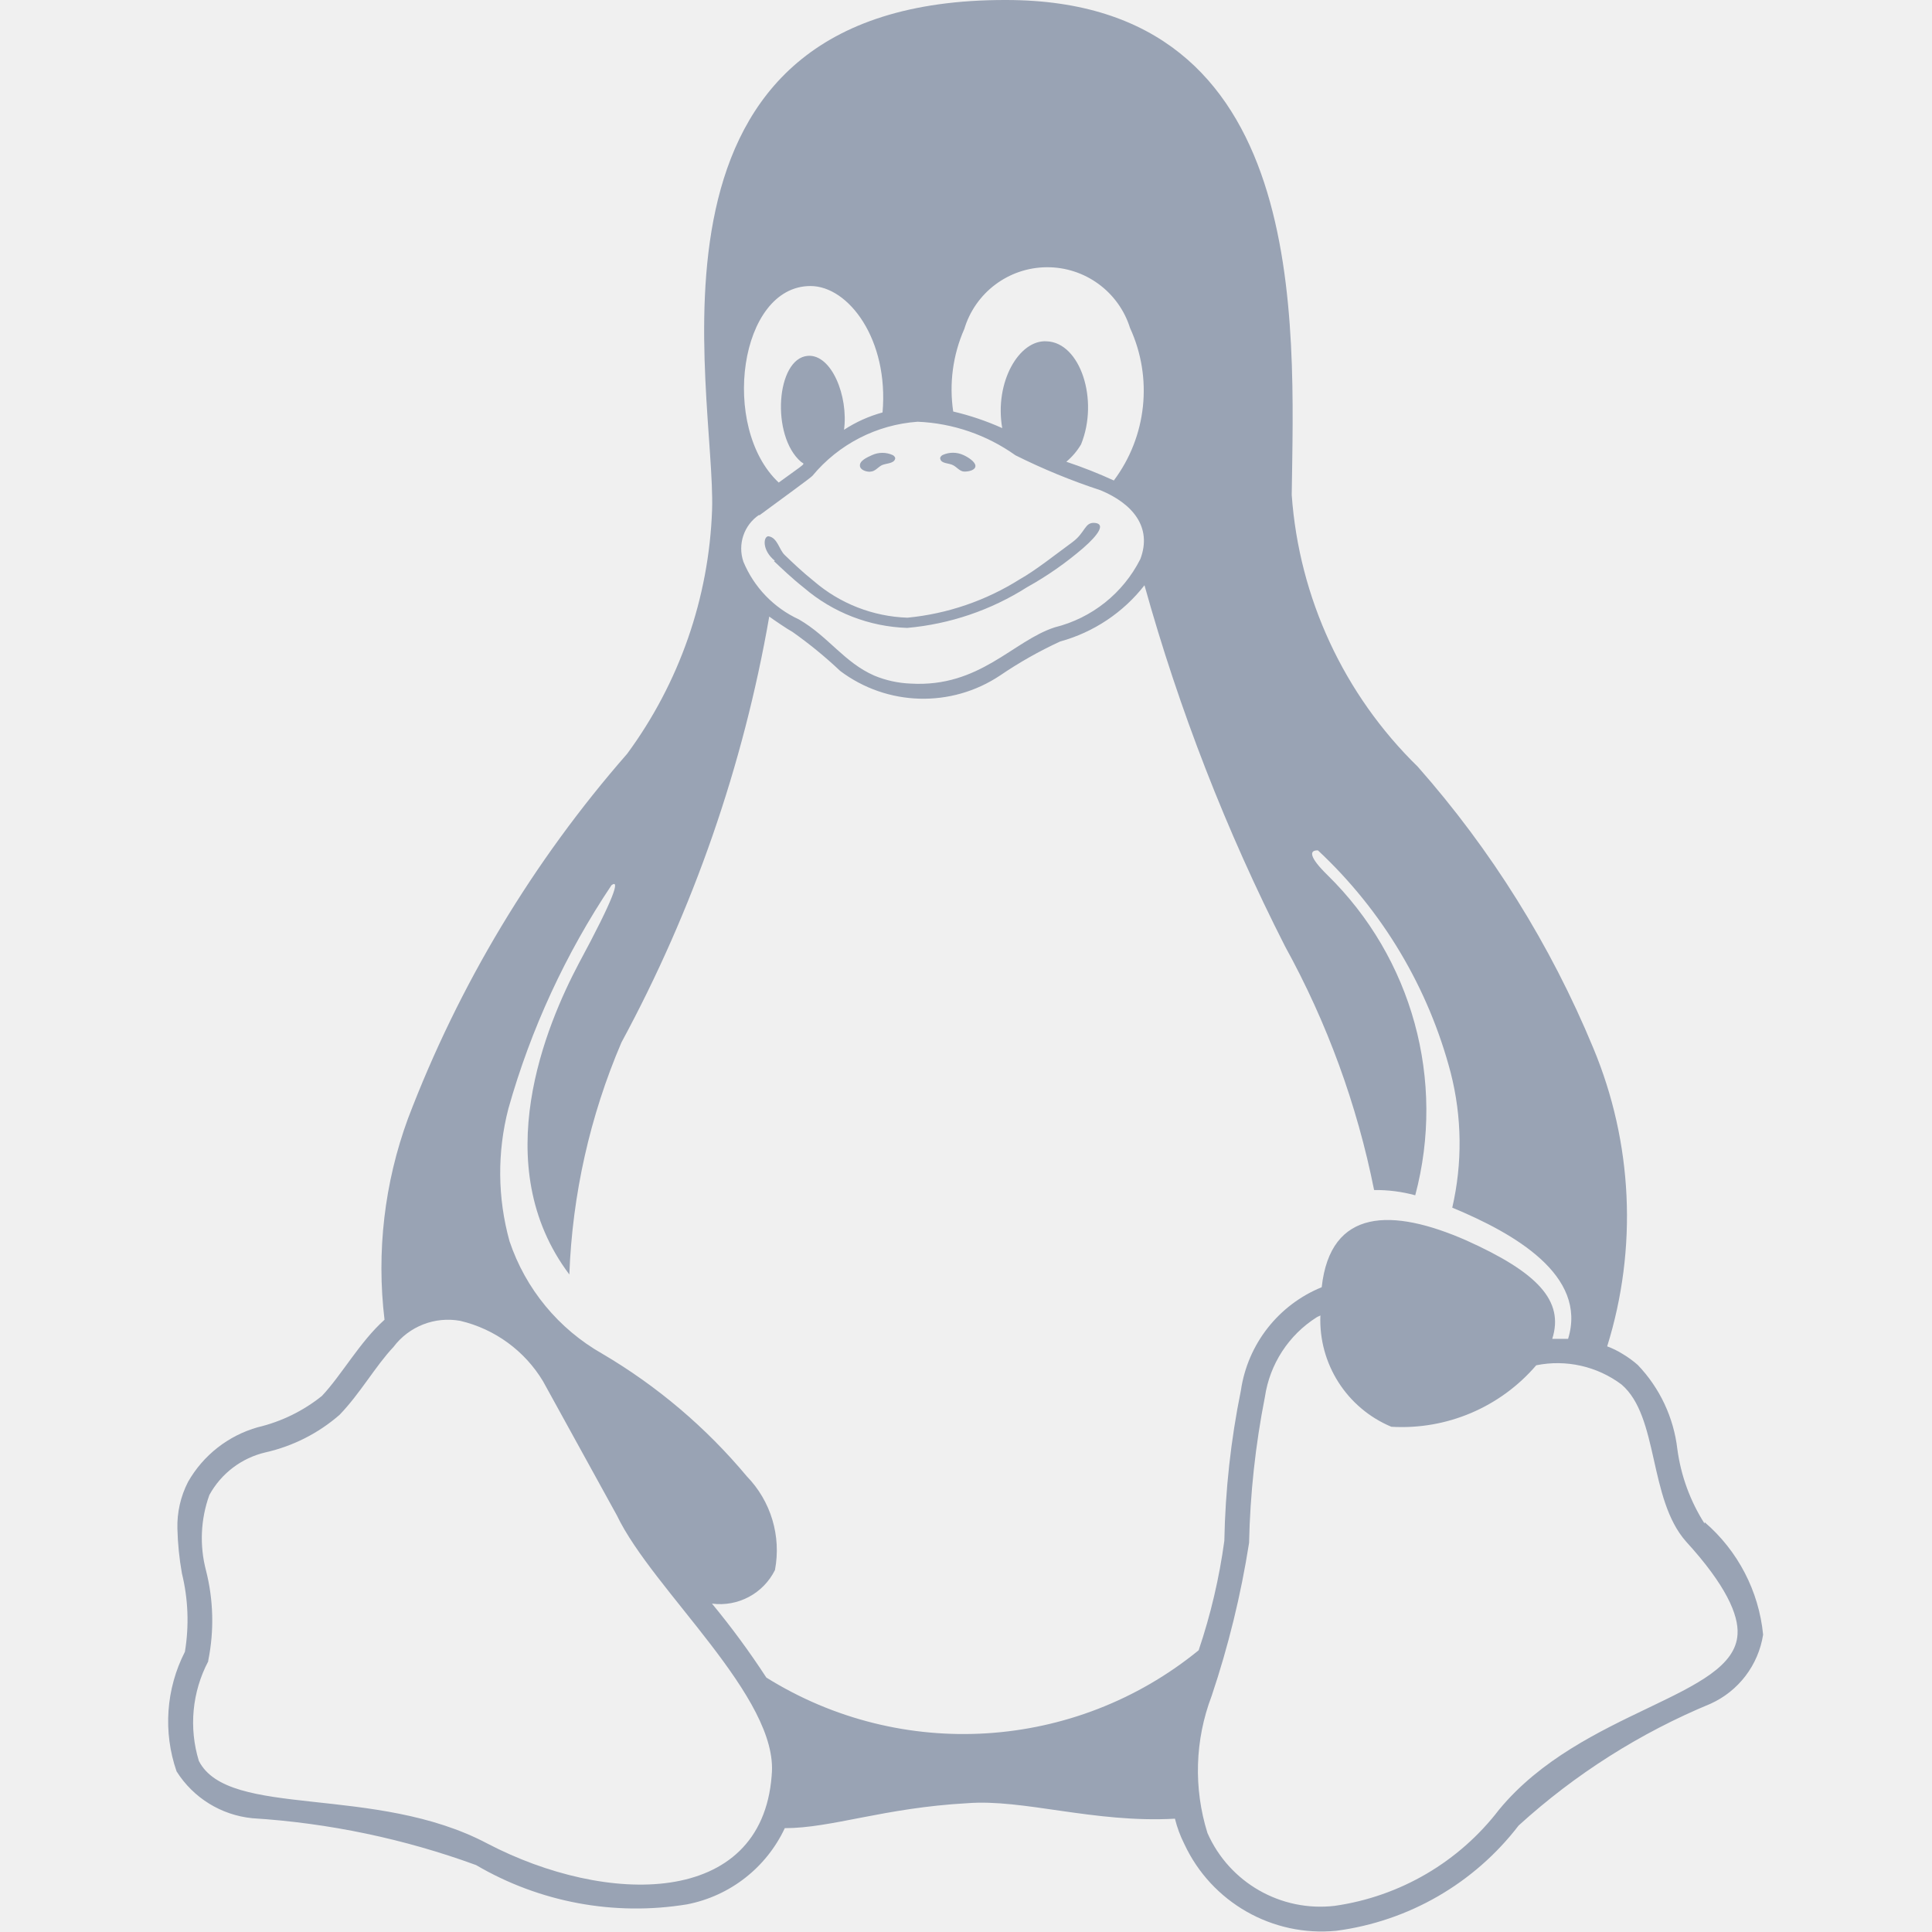
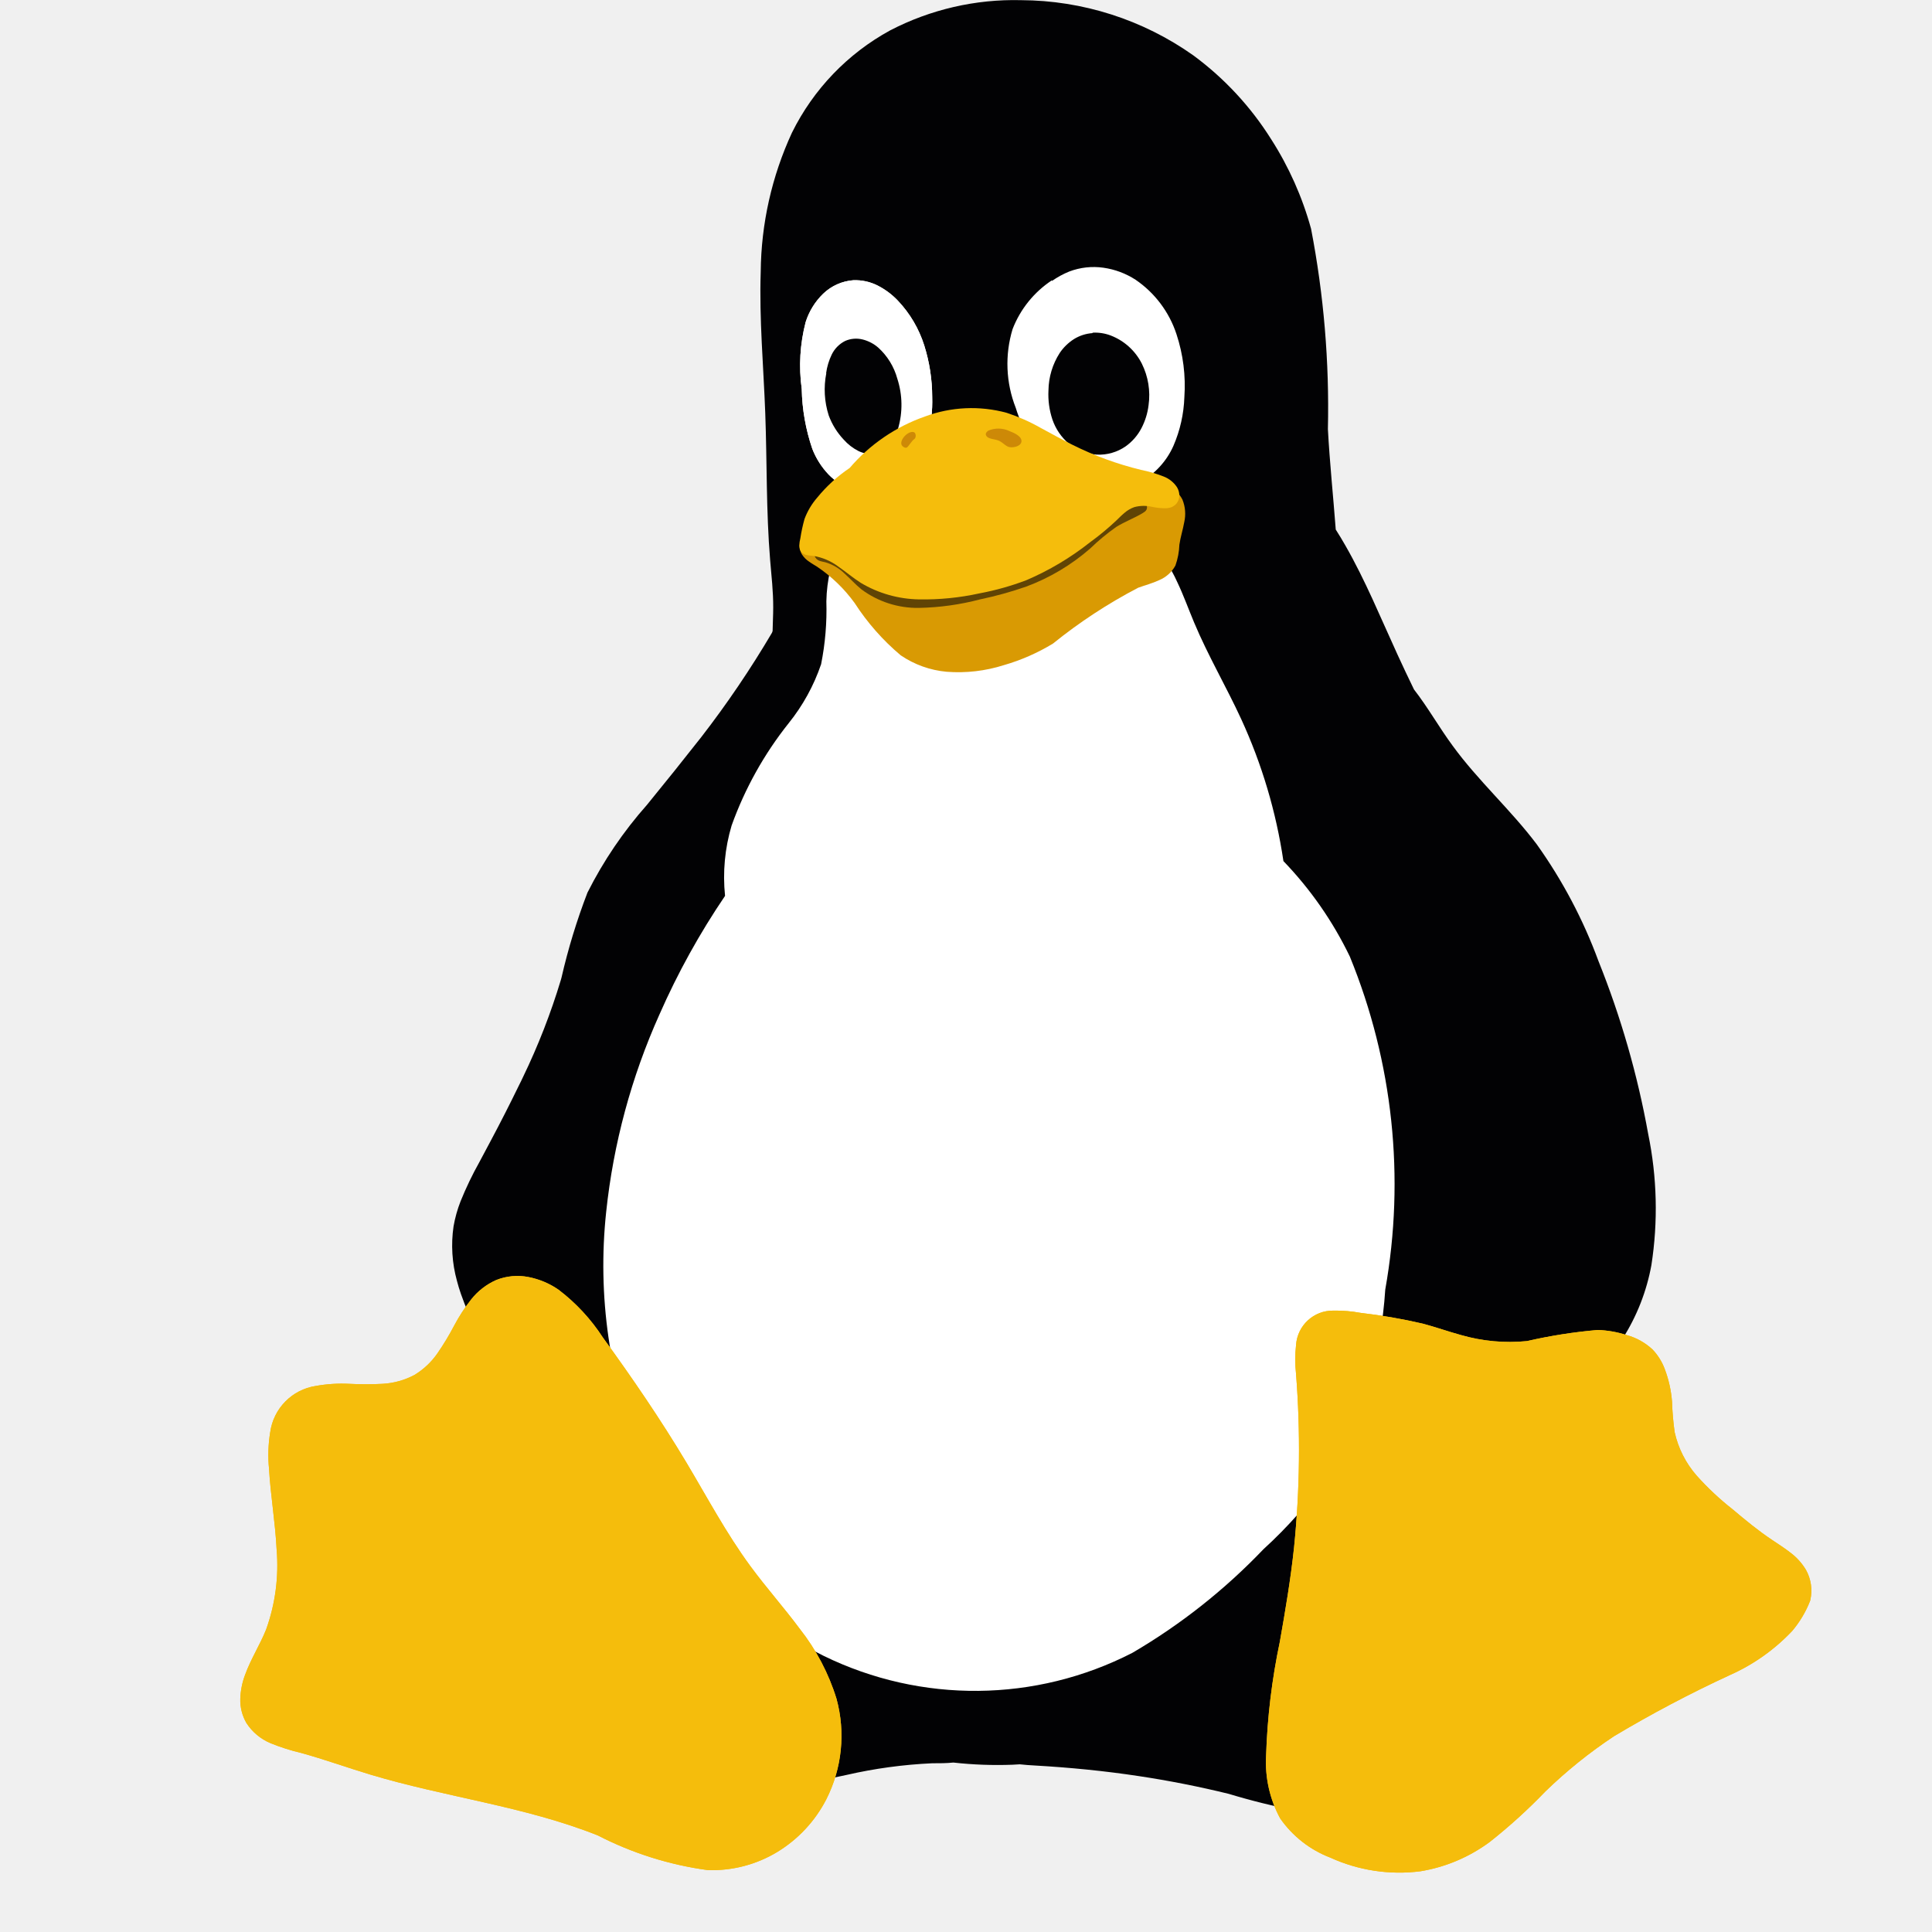
- <svg xmlns="http://www.w3.org/2000/svg" t="1695912759679" class="icon" viewBox="0 0 1024 1024" version="1.1" p-id="15938" width="48" height="48">
-   <path d="M505.17 246.575c1.987 0.993 3.576 3.378 6.01 3.378s5.812-0.795 5.812-2.98-3.775-4.62-6.408-5.812a13.213 13.213 0 0 0-10.978 0c-0.795 0.397-1.59 1.391-1.192 2.186 0.546 2.434 4.57 2.037 6.755 3.229z m-43.811 3.378c2.384 0 4.023-2.384 6.01-3.378s6.209-0.795 7.004-3.179c0.397-0.795-0.397-1.788-1.192-2.186a13.213 13.213 0 0 0-10.978 0c-2.583 1.192-6.805 2.98-6.408 5.812 0.199 2.136 3.576 3.179 5.613 2.98z m442.086 557.574a97.458 97.458 0 0 1-14.405-39.39 77.489 77.489 0 0 0-21.011-44.705 54.044 54.044 0 0 0-7.997-5.812 44.358 44.358 0 0 0-8.196-4.023 231.573 231.573 0 0 0-7.401-158.207 533.582 533.582 0 0 0-92.987-149.018 223.526 223.526 0 0 1-66.81-144.05C685.879 170.775 694.969 0 533.185 0 328.236-0.397 379.598 206.787 377.412 270.368a231.921 231.921 0 0 1-45.003 129.149 638.64 638.64 0 0 0-116.184 193.375 229.885 229.885 0 0 0-12.418 106.597c-13.014 11.623-22.8 29.406-33.181 40.384a85.884 85.884 0 0 1-33.976 16.591 61.892 61.892 0 0 0-37.006 29.009 51.212 51.212 0 0 0-5.613 24.836 157.313 157.313 0 0 0 2.384 23.594 103.567 103.567 0 0 1 1.59 41.576 80.966 80.966 0 0 0-4.421 63.382 53.696 53.696 0 0 0 40.185 24.836 422.515 422.515 0 0 1 118.568 24.836 167.545 167.545 0 0 0 111.813 20.813 72.472 72.472 0 0 0 51.808-40.384c24.836 0 52.603-10.779 96.613-13.213 29.804-2.384 67.207 10.58 110.174 8.196a63.482 63.482 0 0 0 4.967 13.412 80.221 80.221 0 0 0 80.569 45.997 145.739 145.739 0 0 0 96.613-55.782 350.191 350.191 0 0 1 101.779-64.574 48.381 48.381 0 0 0 27.817-36.609 90.305 90.305 0 0 0-30.996-59.607z m-392.413-632.928a45.947 45.947 0 0 1 87.92-0.745 79.476 79.476 0 0 1-8.593 80.817 247.32 247.32 0 0 0-25.184-9.935 35.764 35.764 0 0 0 7.799-9.189c9.587-23.594-0.397-53.994-18.18-54.64-14.604-0.993-27.817 21.608-23.594 45.997a142.461 142.461 0 0 0-25.979-8.792 79.476 79.476 0 0 1 5.812-43.612z m-81.463-22.998c20.217 0 41.576 28.413 38.198 67.008a71.926 71.926 0 0 0-20.415 9.189c2.384-17.783-6.606-40.185-19.223-39.192-16.789 1.391-19.621 42.42-3.576 56.18 1.987 1.59 3.775-0.397-11.822 10.978-31.145-29.158-20.962-104.163 16.839-104.163zM402.397 273.199c12.418-9.189 27.221-19.869 28.214-21.011A79.774 79.774 0 0 1 486.394 223.527a96.216 96.216 0 0 1 51.808 17.783 334.992 334.992 0 0 0 45.202 18.578c16.789 7.004 27.419 19.422 21.011 36.41a69.542 69.542 0 0 1-45.401 36.211c-22.204 7.203-39.738 31.989-76.396 29.804a55.683 55.683 0 0 1-19.223-4.222c-15.995-7.004-24.389-20.813-39.986-29.804a58.216 58.216 0 0 1-29.406-30.598 21.558 21.558 0 0 1 8.395-24.836z m6.606 667.947c-5.414 70.187-87.771 68.796-150.607 36.013-59.607-31.592-137.196-13.014-152.991-43.811a69.542 69.542 0 0 1 4.967-52.802v-0.397a107.442 107.442 0 0 0-1.192-47.785 67.306 67.306 0 0 1 1.788-39.986 45.748 45.748 0 0 1 29.804-22.601 89.907 89.907 0 0 0 39.192-19.869c10.978-11.375 18.975-25.78 28.611-36.013a36.162 36.162 0 0 1 35.417-13.809 69.939 69.939 0 0 1 43.811 31.989l39.192 71.181c18.975 39.688 86.182 96.663 82.009 137.692zM406.172 889.139a429.22 429.22 0 0 0-28.81-39.192 32.536 32.536 0 0 0 33.38-17.783 56.18 56.18 0 0 0-14.902-49.673 293.962 293.962 0 0 0-76.595-64.972 108.087 108.087 0 0 1-49.176-59.607 135.407 135.407 0 0 1-0.596-70.386 415.908 415.908 0 0 1 54.64-118.37c4.62-3.378 1.59 6.408-17.385 41.576-16.988 32.188-48.778 106.597-4.967 164.764a345.373 345.373 0 0 1 27.618-122.989 741.661 741.661 0 0 0 78.334-225.712c2.186 1.59 9.189 6.408 12.418 8.196a232.468 232.468 0 0 1 25.184 20.614 73.267 73.267 0 0 0 84.791 2.384 220.596 220.596 0 0 1 31.79-17.981 85.437 85.437 0 0 0 44.705-29.804 1033.189 1033.189 0 0 0 74.509 191.388 450.033 450.033 0 0 1 47.189 129.149 79.476 79.476 0 0 1 21.806 2.782 174.599 174.599 0 0 0-46.593-169.781c-9.388-9.189-9.935-13.213-4.967-13.014a246.773 246.773 0 0 1 70.386 117.972 151.104 151.104 0 0 1 0.795 71.379c32.784 13.61 71.777 35.814 61.395 69.542h-8.395c6.408-20.217-7.799-35.218-45.599-52.206-39.192-17.187-71.976-17.187-76.595 24.836a69.989 69.989 0 0 0-42.818 54.64 441.49 441.49 0 0 0-8.792 79.774 312.937 312.937 0 0 1-13.61 58.018 197.25 197.25 0 0 1-229.139 14.455z m514.757-22.998c-1.788 33.579-82.407 39.738-126.367 92.987a133.52 133.52 0 0 1-87.175 51.014 65.419 65.419 0 0 1-67.406-38.596 110.919 110.919 0 0 1 2.186-72.572 495.633 495.633 0 0 0 19.869-81.215 450.033 450.033 0 0 1 8.395-77.39 60.451 60.451 0 0 1 27.419-42.172c0.596-0.397 1.391-0.596 1.987-0.993a61.296 61.296 0 0 0 37.602 59.011 93.782 93.782 0 0 0 76.794-32.585 56.627 56.627 0 0 1 45.202 10.183c19.869 16.988 14.206 60.601 34.175 83.202 21.161 23.147 27.966 38.943 27.32 49.126zM410.196 297.39c4.023 3.775 9.388 8.991 15.995 14.206a88.467 88.467 0 0 0 54.64 21.21 141.765 141.765 0 0 0 63.581-21.608 177.828 177.828 0 0 0 29.804-20.813c7.799-6.805 11.822-12.617 6.209-13.213s-4.967 4.967-12.021 10.183c-8.792 6.408-19.422 14.902-27.817 19.621a136.252 136.252 0 0 1-59.607 20.415 80.171 80.171 0 0 1-49.673-19.422c-6.209-4.967-11.375-9.935-15.398-13.809-2.98-2.782-3.775-9.189-8.593-9.935-2.782 0-3.576 7.401 3.378 13.014z" fill="#99A3B4" p-id="15939" />
+ <svg xmlns="http://www.w3.org/2000/svg" t="1695913258111" class="icon" viewBox="0 0 1024 1024" version="1.1" p-id="2493" width="48" height="48">
+   <path d="M557.597 148.521a54.603 54.603 0 0 0-20.9 25.886 63.578 63.578 0 0 0 1.67 41.757 69.25 69.25 0 0 0 24.667 35.198 45.12 45.12 0 0 0 20.162 7.808 36.75 36.75 0 0 0 21.18-3.681 40.876 40.876 0 0 0 17.571-19.2 70.837 70.837 0 0 0 5.791-25.793 87.129 87.129 0 0 0-4.188-33.401 56.092 56.092 0 0 0-21.636-28.8 42.254 42.254 0 0 0-17.085-6.399 36.448 36.448 0 0 0-18.109 2.017 45.305 45.305 0 0 0-9.185 5.023" fill="#FFFFFF" p-id="2494" />
+   <path d="M873.57 600.998a468.41 468.41 0 0 0-26.336-91.578 262.727 262.727 0 0 0-32.7-61.883c-13.762-18.303-31.103-33.724-44.578-52.252-7.102-9.6-13.117-20.352-20.51-29.854a846.445 846.445 0 0 1-8.801-18.62c-8.888-19.358-16.962-39.198-27.52-57.598a185.116 185.116 0 0 0-5.15-8.54c-1.341-17.725-3.2-35.424-4.162-53.18a500.337 500.337 0 0 0-8.924-106.235 172.941 172.941 0 0 0-21.119-47.42 162.686 162.686 0 0 0-41.276-44.48A159.313 159.313 0 0 0 541.106 0.083a142.96 142.96 0 0 0-69.276 16 124.749 124.749 0 0 0-52.058 54.203 179.51 179.51 0 0 0-16.573 73.786c-0.834 24.959 1.475 49.918 2.402 74.908 0.962 25.947 0.445 51.996 2.59 77.882 0.702 8.35 1.664 16.67 1.628 25.056 0 4.162-0.256 8.381-0.322 12.544l-0.323 0.896a531.895 531.895 0 0 1-37.436 55.257 2415.978 2415.978 0 0 1-28.799 35.936 217.263 217.263 0 0 0-31.578 46.56 332.52 332.52 0 0 0-13.757 45.049l-0.354 1.28a350.055 350.055 0 0 1-19.936 51.197c-0.737 1.542-1.505 3.2-2.243 4.608a905.486 905.486 0 0 1-14.975 29.403l-5.985 11.233a182.275 182.275 0 0 0-10.014 20.858 69.028 69.028 0 0 0-3.712 13.28 70.197 70.197 0 0 0 1.792 28.8c0.61 2.365 1.31 4.669 2.114 6.973a151.08 151.08 0 0 0 8.704 20.095c1.536 2.975 3.2 5.918 4.766 8.832l1.44 2.109a293.4 293.4 0 0 0 4.924 8.227l0.195 0.323a237.07 237.07 0 0 0 6.016 9.052l0.291 0.42a645.015 645.015 0 0 0 6.4 8.729 231.507 231.507 0 0 0 43.964 87.579c-3.2 5.601-6.113 11.264-9.344 16.793a254.116 254.116 0 0 0-27.77 52.544 63.168 63.168 0 0 0-2.114 29.44 42.238 42.238 0 0 0 14.525 25.306 44.005 44.005 0 0 0 17.566 8.125 78.313 78.313 0 0 0 19.389 1.7 315.645 315.645 0 0 0 72.537-14.305 808.215 808.215 0 0 1 42.776-9.983 254.914 254.914 0 0 1 45.468-6.205c3.774 0 7.552 0 11.295-0.384a211.23 211.23 0 0 0 31.323 1.152l3.84-0.22c2.718 0.322 5.442 0.48 8.16 0.64 18.37 1.049 36.735 2.846 54.91 5.6a534.09 534.09 0 0 1 47.65 9.406 363.904 363.904 0 0 0 74.55 14.304 80.975 80.975 0 0 0 19.91-1.572 44.194 44.194 0 0 0 18.037-8.253 42.295 42.295 0 0 0 14.56-25.343 62.973 62.973 0 0 0-2.17-29.5 244.552 244.552 0 0 0-28.287-52.375c-4.03-6.79-7.777-13.732-11.775-20.48a363.131 363.131 0 0 0 45.085-62.614 61.463 61.463 0 0 0 22.783-2.883 95.515 95.515 0 0 0 47.993-35.997 54.853 54.853 0 0 0 8.032-16.42 108.765 108.765 0 0 0 15.355-39.1 195.581 195.581 0 0 0-1.705-69.536z" fill="#020204" p-id="2495" />
+   <path d="M447.204 287.006a39.683 39.683 0 0 0-7.137 15.068 79.874 79.874 0 0 0-2.079 16.64 147.173 147.173 0 0 1-2.785 33.34 102.565 102.565 0 0 1-17.248 31.327 190.077 190.077 0 0 0-30.176 54.137 96.047 96.047 0 0 0-3.487 37.313 394.859 394.859 0 0 0-34.748 62.81 343.359 343.359 0 0 0-28.256 104.694 267.263 267.263 0 0 0 18.815 130.616 214.007 214.007 0 0 0 55.74 77.657 190.733 190.733 0 0 0 40.732 27.038 182.582 182.582 0 0 0 163.603-1.603 318.082 318.082 0 0 0 69.435-54.879 241.854 241.854 0 0 0 35.198-40 224.452 224.452 0 0 0 29.403-97.656 318.558 318.558 0 0 0-18.78-176.525 194.844 194.844 0 0 0-35.198-50.589 277.221 277.221 0 0 0-22.399-75.322c-7.935-17.213-17.602-33.627-24.959-51.198-3.01-7.167-5.632-14.525-8.99-21.534a64.576 64.576 0 0 0-13.122-19.199 54.065 54.065 0 0 0-20.51-11.903 89.279 89.279 0 0 0-23.49-4.035c-15.999-0.798-31.998 1.28-47.803 0.64-12.8-0.512-25.307-2.718-37.979-1.981a58.545 58.545 0 0 0-18.559 3.901 37.39 37.39 0 0 0-15.262 11.038m5.16-138.28a25.87 25.87 0 0 0-15.999 7.137 36.1 36.1 0 0 0-9.307 15.042 91.06 91.06 0 0 0-2.079 35.454 104.579 104.579 0 0 0 5.601 31.743 41.44 41.44 0 0 0 8.606 13.568 29.623 29.623 0 0 0 13.757 8.125 27.826 27.826 0 0 0 14.976-0.543 32.47 32.47 0 0 0 12.8-7.808 43.134 43.134 0 0 0 10.879-19.004 75.358 75.358 0 0 0 2.529-21.918 91.388 91.388 0 0 0-4.224-27.263 61.386 61.386 0 0 0-13.951-23.679 39.51 39.51 0 0 0-10.685-8.002 26.331 26.331 0 0 0-12.959-2.847m105.33-0.005a54.603 54.603 0 0 0-20.9 25.886 63.578 63.578 0 0 0 1.67 41.757 69.25 69.25 0 0 0 24.667 35.198 45.12 45.12 0 0 0 20.162 7.808 36.75 36.75 0 0 0 21.18-3.681 40.876 40.876 0 0 0 17.571-19.2 70.837 70.837 0 0 0 5.791-25.793 87.129 87.129 0 0 0-4.188-33.401 56.092 56.092 0 0 0-21.636-28.8 42.254 42.254 0 0 0-17.085-6.399 36.448 36.448 0 0 0-18.109 2.017 45.305 45.305 0 0 0-9.185 5.023" fill="#FFFFFF" p-id="2496" />
+   <path d="M579.039 176.552a21.513 21.513 0 0 0-9.861 3.2 25.927 25.927 0 0 0-7.485 7.295 37.656 37.656 0 0 0-5.985 19.84 41.895 41.895 0 0 0 2.109 15.518 29.336 29.336 0 0 0 8.74 12.8 25.24 25.24 0 0 0 14.78 5.759 24.76 24.76 0 0 0 15.232-4.352 27.314 27.314 0 0 0 8.386-9.6 35.674 35.674 0 0 0 3.809-12.226 37.712 37.712 0 0 0-3.584-22.076 30.908 30.908 0 0 0-16.45-14.878 23.254 23.254 0 0 0-9.6-1.505" fill="#020204" p-id="2497" />
+   <path d="M452.324 148.521a25.87 25.87 0 0 0-16 7.137 36.1 36.1 0 0 0-9.307 15.042 91.06 91.06 0 0 0-2.079 35.454 104.579 104.579 0 0 0 5.601 31.743 41.44 41.44 0 0 0 8.606 13.568 29.623 29.623 0 0 0 13.757 8.125 27.826 27.826 0 0 0 14.976-0.543 32.47 32.47 0 0 0 12.8-7.808 43.134 43.134 0 0 0 10.879-19.004 75.358 75.358 0 0 0 2.529-21.918 91.388 91.388 0 0 0-4.224-27.263 61.386 61.386 0 0 0-13.951-23.679 39.51 39.51 0 0 0-10.685-8.002 26.331 26.331 0 0 0-12.959-2.847" fill="#FFFFFF" p-id="2498" />
+   <path d="M437.958 197.794a44.926 44.926 0 0 0 1.28 22.399 37.618 37.618 0 0 0 7.935 12.8 26.235 26.235 0 0 0 7.746 6.015 14.387 14.387 0 0 0 9.6 1.214 14.156 14.156 0 0 0 7.424-4.992 24.44 24.44 0 0 0 4.065-8.095 44.998 44.998 0 0 0-0.42-26.459 34.472 34.472 0 0 0-10.112-16.444 20.018 20.018 0 0 0-8.191-4.286 14.284 14.284 0 0 0-9.282 0.738 15.75 15.75 0 0 0-7.168 7.234 32.94 32.94 0 0 0-2.975 9.886" fill="#020204" p-id="2499" />
+   <path d="M423.975 291.066a9.109 9.109 0 0 0 1.086 2.816 12.764 12.764 0 0 0 3.742 3.773c1.408 1.024 2.914 1.854 4.383 2.786a79.234 79.234 0 0 1 19.808 19.199 124.35 124.35 0 0 0 24.38 27.677 51.403 51.403 0 0 0 24.381 8.735 79.782 79.782 0 0 0 30.335-3.523 107.167 107.167 0 0 0 26.014-11.422 271.81 271.81 0 0 1 45.146-29.597c3.712-1.342 7.552-2.335 11.105-3.999a17.484 17.484 0 0 0 8.637-7.741 37.2 37.2 0 0 0 2.114-11.105c0.574-3.999 1.854-7.9 2.56-11.868a19.977 19.977 0 0 0-0.926-11.939 15.431 15.431 0 0 0-7.01-6.973 23.981 23.981 0 0 0-9.599-2.401 143.098 143.098 0 0 0-19.998 1.986c-8.857 0.799-17.76-0.322-26.654 0-11.033 0.323-21.948 2.816-32.986 3.2-12.605 0.61-25.18-1.346-37.79-1.858a78.03 78.03 0 0 0-16.352 0.768 37.774 37.774 0 0 0-15.165 5.857 145.356 145.356 0 0 0-11.903 10.623 30.299 30.299 0 0 1-6.559 4.51 16.947 16.947 0 0 1-7.71 1.823 12.492 12.492 0 0 0-4.096 0 5.54 5.54 0 0 0-2.14 1.342 12.441 12.441 0 0 0-1.603 2.017 35.158 35.158 0 0 0-2.913 5.217" fill="#D99A03" p-id="2500" />
+   <path d="M451.75 263.168a194.885 194.885 0 0 0-13.024 8.576 16.035 16.035 0 0 0-5.601 5.663 13.306 13.306 0 0 0-1.024 5.565c0.107 1.9 0.107 3.799 0 5.693-0.16 1.28-0.512 2.56-0.579 3.87a6.4 6.4 0 0 0 0.195 1.92 4.045 4.045 0 0 0 0.926 1.695 4.9 4.9 0 0 0 2.176 1.25c0.799 0.255 1.628 0.383 2.463 0.573a24.232 24.232 0 0 1 10.337 6.016c3.01 2.687 5.698 5.729 8.831 8.289a49.667 49.667 0 0 0 30.622 9.922 138.065 138.065 0 0 0 32.382-4.51A195.847 195.847 0 0 0 544 310.874a109.4 109.4 0 0 0 33.79-20.126 115.86 115.86 0 0 1 13.788-11.422c4.48-2.816 9.6-4.675 14.049-7.363 0.41-0.235 0.809-0.501 1.177-0.798s0.681-0.666 0.901-1.086a3.195 3.195 0 0 0 0-2.401 6.45 6.45 0 0 0-0.993-2.017 14.51 14.51 0 0 0-1.884-1.92 30.156 30.156 0 0 0-17.469-6.052c-6.4-0.481-12.58 0-18.754-1.182a122.593 122.593 0 0 1-16.956-4.926 123.628 123.628 0 0 0-18.022-4.382 119.035 119.035 0 0 0-43.354 1.06 126.674 126.674 0 0 0-38.399 14.975" fill="#604405" p-id="2501" />
+   <path d="M450.342 248.034a79.49 79.49 0 0 0-17.15 15.646 37.026 37.026 0 0 0-6.785 11.392 86.171 86.171 0 0 0-2.206 10.24 19.046 19.046 0 0 0-0.574 3.87c0 0.65 0.098 1.295 0.287 1.92a4.362 4.362 0 0 0 0.993 1.695 5.424 5.424 0 0 0 2.883 1.438c1.054 0.226 2.14 0.256 3.2 0.384a30.156 30.156 0 0 1 13.372 5.694c4.035 2.785 7.742 5.985 11.873 8.606a62.031 62.031 0 0 0 30.811 8.765 137.717 137.717 0 0 0 32.158-3.2 144.716 144.716 0 0 0 24.8-6.973 148.832 148.832 0 0 0 33.79-20.126 141.393 141.393 0 0 0 13.788-11.422c1.47-1.408 2.882-2.883 4.45-4.163a16.05 16.05 0 0 1 5.247-3.04 19.455 19.455 0 0 1 9.18-0.16c2.268 0.502 4.587 0.769 6.911 0.8a10.25 10.25 0 0 0 3.426-0.543 6.963 6.963 0 0 0 2.815-2.018 6.721 6.721 0 0 0 1.47-4.254 8.632 8.632 0 0 0-1.244-4.352 14.888 14.888 0 0 0-7.04-5.662 69.373 69.373 0 0 0-12.032-3.523 172.69 172.69 0 0 1-36.191-13.22c-5.724-2.846-11.29-5.98-16.957-9.02a99.923 99.923 0 0 0-18.017-8.003 70.812 70.812 0 0 0-43.36 1.951 92.832 92.832 0 0 0-39.964 27.355" fill="#F5BD0C" p-id="2502" />
+   <path d="M522.531 230.463c0.763 2.494 4.767 2.079 7.07 3.2 2.3 1.121 3.651 3.2 5.92 3.395s5.57-0.768 5.856-2.914c0.384-2.846-3.773-4.674-6.4-5.693a13.67 13.67 0 0 0-11.104-0.225c-0.773 0.445-1.603 1.408-1.342 2.237z m-38.178-1.408c-2.974-0.962-7.869 4.255-6.4 6.943 0.45 0.737 1.792 1.664 2.688 1.182 0.896-0.48 2.494-3.455 3.968-4.48 1.121-0.732 0.896-3.291-0.256-3.645z" fill="#CD8907" p-id="2503" />
+   <path d="M959.388 848.499a56.712 56.712 0 0 1-9.405 15.84 102.6 102.6 0 0 1-33.059 23.449 655.292 655.292 0 0 0-61.53 32.48 252.984 252.984 0 0 0-36.289 29.213 290.584 290.584 0 0 1-29.5 26.782 84.86 84.86 0 0 1-36.734 15.549 88.06 88.06 0 0 1-47.773-7.23 57.331 57.331 0 0 1-26.587-20.801 62.492 62.492 0 0 1-7.454-33.15 345.162 345.162 0 0 1 7.265-60.383c2.938-16.604 5.76-33.243 7.551-50.041a515.256 515.256 0 0 0 1.06-91.926 69.68 69.68 0 0 1 0-15.39 19.552 19.552 0 0 1 19.9-18.242 71.575 71.575 0 0 1 14.177 1.178 299.737 299.737 0 0 1 33.054 5.729c6.814 1.792 13.47 4.188 20.29 6.051a93.15 93.15 0 0 0 34.968 3.2 270.55 270.55 0 0 1 37.502-5.888 55.52 55.52 0 0 1 15.324 2.688 32.649 32.649 0 0 1 13.762 7.68 30.135 30.135 0 0 1 6.4 10.234 62.142 62.142 0 0 1 3.906 17.536c0.174 5.355 0.635 10.695 1.377 15.999a52.222 52.222 0 0 0 11.775 23.167 149.851 149.851 0 0 0 19.005 17.791c6.692 5.632 13.409 11.202 20.607 16 3.39 2.298 6.881 4.48 10.081 7.004a31.753 31.753 0 0 1 8.161 9.087 22.594 22.594 0 0 1 2.268 15.994" fill="#F5BD0C" p-id="2504" />
+   <path d="M959.388 848.499a56.712 56.712 0 0 1-9.405 15.84 102.6 102.6 0 0 1-33.059 23.449 655.292 655.292 0 0 0-61.53 32.48 252.984 252.984 0 0 0-36.289 29.213 290.584 290.584 0 0 1-29.5 26.782 84.86 84.86 0 0 1-36.734 15.549 88.06 88.06 0 0 1-47.773-7.23 57.331 57.331 0 0 1-26.587-20.801 62.492 62.492 0 0 1-7.454-33.15 345.162 345.162 0 0 1 7.265-60.383c2.938-16.604 5.76-33.243 7.551-50.041a515.256 515.256 0 0 0 1.06-91.926 69.68 69.68 0 0 1 0-15.39 19.552 19.552 0 0 1 19.9-18.242 71.575 71.575 0 0 1 14.177 1.178 299.737 299.737 0 0 1 33.054 5.729c6.814 1.792 13.47 4.188 20.29 6.051a93.15 93.15 0 0 0 34.968 3.2 270.55 270.55 0 0 1 37.502-5.888 55.52 55.52 0 0 1 15.324 2.688 32.649 32.649 0 0 1 13.762 7.68 30.135 30.135 0 0 1 6.4 10.234 62.142 62.142 0 0 1 3.906 17.536c0.174 5.355 0.635 10.695 1.377 15.999a52.222 52.222 0 0 0 11.775 23.167 149.851 149.851 0 0 0 19.005 17.791c6.692 5.632 13.409 11.202 20.607 16 3.39 2.298 6.881 4.48 10.081 7.004a31.753 31.753 0 0 1 8.161 9.087 22.594 22.594 0 0 1 2.268 15.994M263.03 678.43a30.376 30.376 0 0 1 17.054-1.571 42.105 42.105 0 0 1 16 6.753 100.604 100.604 0 0 1 23.453 25.307c15.615 21.498 30.621 43.446 44.255 66.235 11.039 18.492 21.18 37.6 33.95 54.97 8.32 11.33 17.724 21.857 26.11 33.151a114.248 114.248 0 0 1 19.522 37.15 74.467 74.467 0 0 1-5.442 53.307 70.346 70.346 0 0 1-25.983 27.867 66.926 66.926 0 0 1-36.796 9.6 180.427 180.427 0 0 1-58.335-18.401c-38.685-15.42-80.729-20.249-120.596-32.25-12.257-3.68-24.32-8.063-36.638-11.458a108.36 108.36 0 0 1-16.224-5.18 28.077 28.077 0 0 1-12.8-10.752 24.319 24.319 0 0 1-3.2-12.8 39.56 39.56 0 0 1 2.591-12.8c3.005-8.258 7.838-15.743 11.105-23.904a100.348 100.348 0 0 0 5.565-42.36c-0.706-14.341-3.2-28.544-4.034-42.88-0.63-6.399-0.425-12.85 0.609-19.198a28.804 28.804 0 0 1 24.222-24.642 78.23 78.23 0 0 1 17.663-1.121 167.776 167.776 0 0 0 17.725 0 40.585 40.585 0 0 0 16.926-4.736 40.108 40.108 0 0 0 12.16-11.484 139.376 139.376 0 0 0 8.703-14.402 91.916 91.916 0 0 1 9.154-14.11 34.866 34.866 0 0 1 13.183-10.24" fill="#F5BD0C" p-id="2505" />
+   <path d="M263.03 678.43a30.376 30.376 0 0 1 17.054-1.572 42.105 42.105 0 0 1 16 6.753 100.604 100.604 0 0 1 23.453 25.307c15.615 21.498 30.621 43.446 44.255 66.235 11.039 18.492 21.18 37.6 33.95 54.97 8.32 11.33 17.724 21.857 26.11 33.151a114.248 114.248 0 0 1 19.522 37.15 74.467 74.467 0 0 1-5.442 53.307 70.346 70.346 0 0 1-25.983 27.867 66.926 66.926 0 0 1-36.796 9.6 180.427 180.427 0 0 1-58.335-18.401c-38.685-15.42-80.729-20.249-120.596-32.25-12.257-3.68-24.32-8.063-36.638-11.458a108.36 108.36 0 0 1-16.224-5.18 28.077 28.077 0 0 1-12.8-10.752 24.319 24.319 0 0 1-3.2-12.8 39.56 39.56 0 0 1 2.591-12.8c3.005-8.258 7.838-15.743 11.105-23.904a100.348 100.348 0 0 0 5.565-42.36c-0.706-14.341-3.2-28.544-4.034-42.88-0.63-6.399-0.425-12.85 0.609-19.198a28.804 28.804 0 0 1 24.222-24.642 78.23 78.23 0 0 1 17.663-1.121 167.776 167.776 0 0 0 17.725 0 40.585 40.585 0 0 0 16.926-4.736 40.108 40.108 0 0 0 12.16-11.484 139.376 139.376 0 0 0 8.703-14.402 91.916 91.916 0 0 1 9.154-14.11 34.866 34.866 0 0 1 13.183-10.24" fill="#F5BD0C" p-id="2506" />
+   <path d="M271.477 687.804a26.183 26.183 0 0 1 15.457-1.024 36.243 36.243 0 0 1 13.982 6.845 88.419 88.419 0 0 1 19.548 24.288c13.28 21.503 26.238 43.201 38.398 65.375a433.093 433.093 0 0 0 29.536 49.053c7.552 10.168 16.189 19.486 23.9 29.53a99.728 99.728 0 0 1 18.016 33.182 65.375 65.375 0 0 1-4.992 47.547 63.352 63.352 0 0 1-23.997 25.082 61.724 61.724 0 0 1-33.693 8.32 188.5 188.5 0 0 1-53.404-16.537c-33.755-12.262-70.392-13.89-104.95-23.459-12.416-3.353-24.51-7.869-36.991-11.002a112.605 112.605 0 0 1-16.384-4.736 26.556 26.556 0 0 1-13.025-10.562 23.116 23.116 0 0 1-2.815-12.221 38.194 38.194 0 0 1 2.718-12.354c3.006-7.905 7.741-15.068 10.782-22.973a88.624 88.624 0 0 0 4.322-37.855c-0.86-12.795-3.2-25.436-3.84-38.204a65.257 65.257 0 0 1 0.768-17.09 29.336 29.336 0 0 1 7.68-15.068 29.89 29.89 0 0 1 16.639-7.71 77.078 77.078 0 0 1 18.559 0c6.17 0.747 12.38 1.04 18.59 0.86a34.866 34.866 0 0 0 17.602-5.37 35.183 35.183 0 0 0 10.849-12.8 135.617 135.617 0 0 0 6.594-15.426 72.977 72.977 0 0 1 7.424-15.073 29.065 29.065 0 0 1 12.8-10.808" fill="#F5BD0C" p-id="2507" />
</svg>
